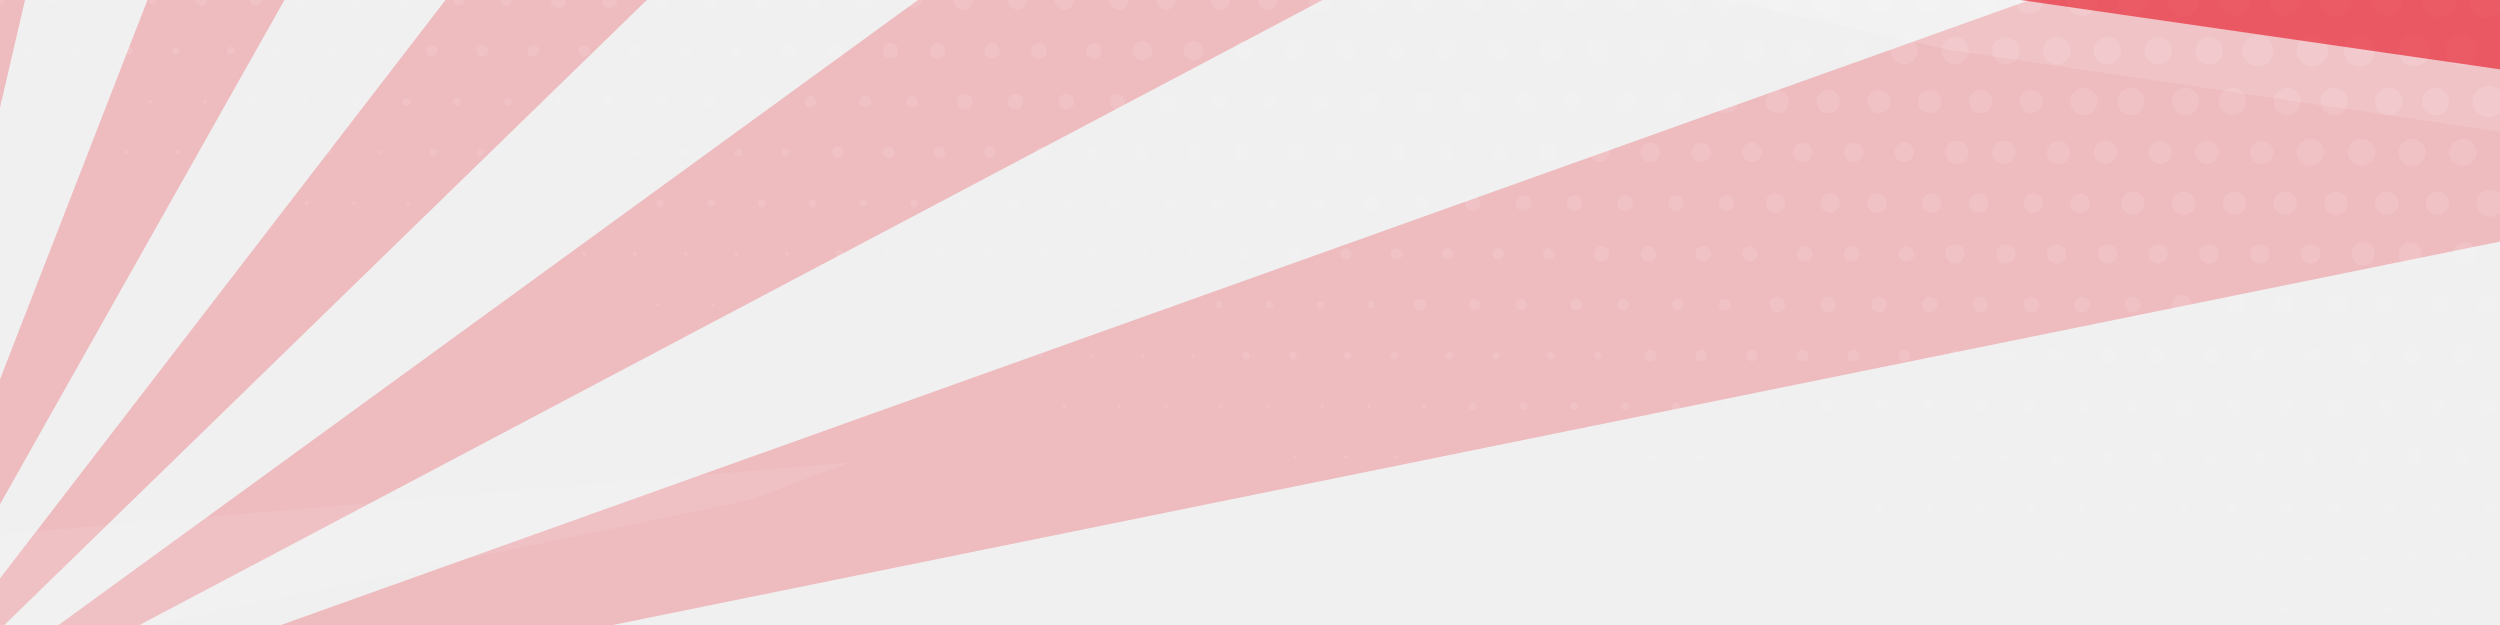
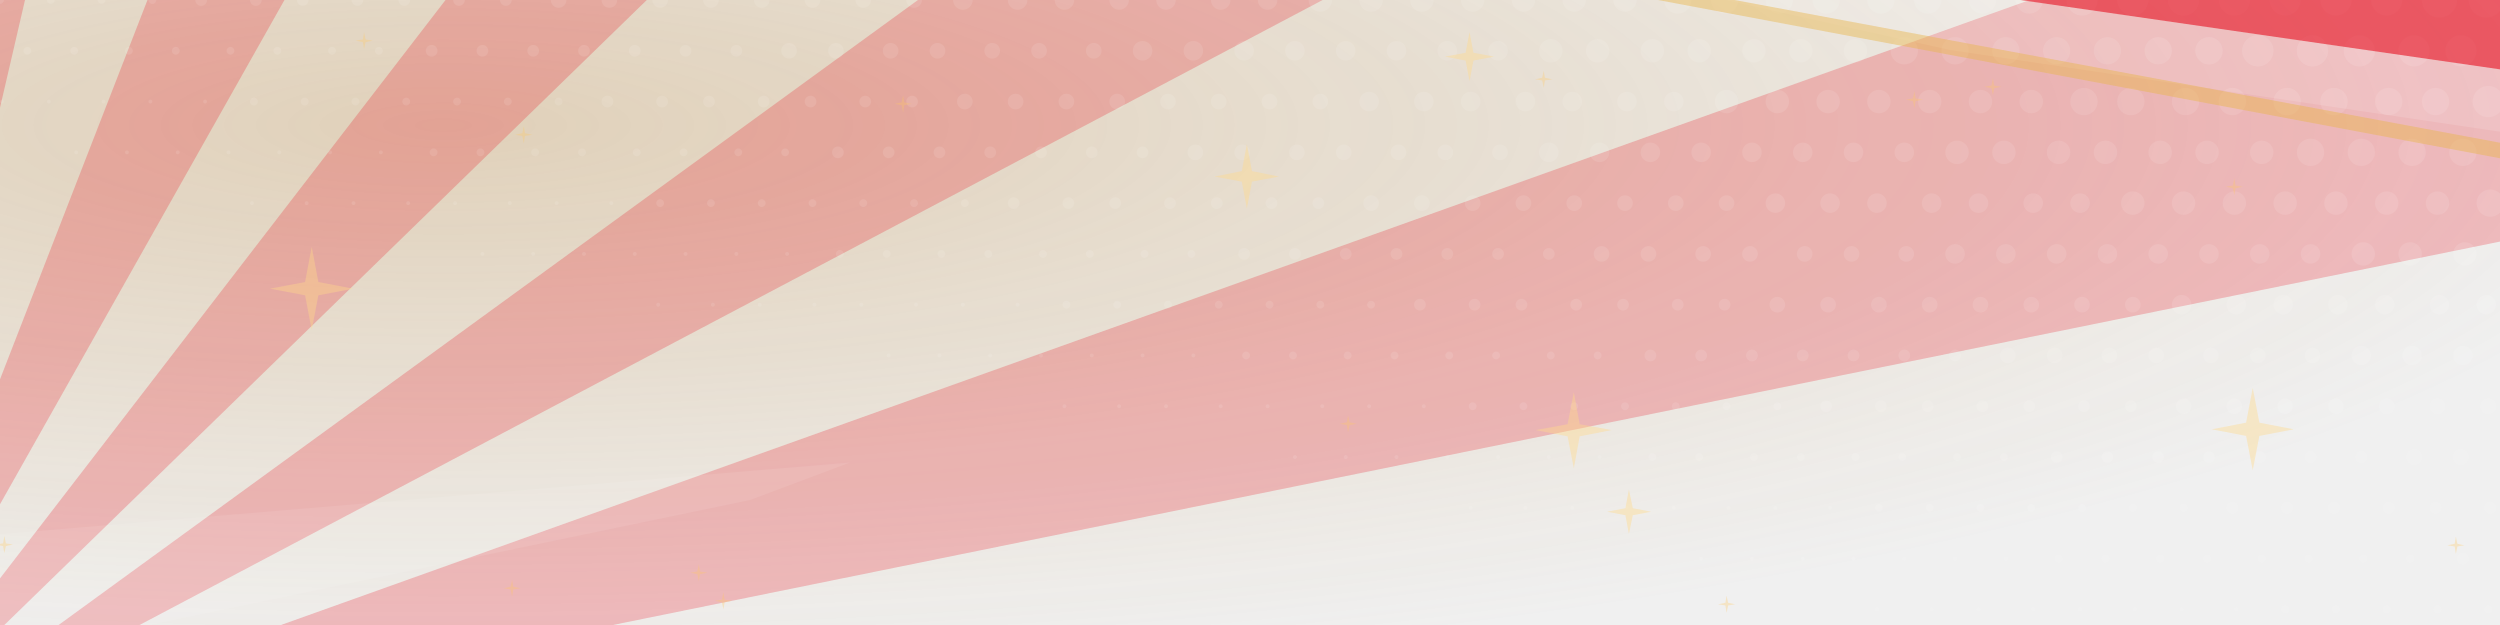
<svg xmlns="http://www.w3.org/2000/svg" viewBox="0 0 640 160" preserveAspectRatio="xMidYMid slice">
+   <defs>
+     <radialGradient id="bronze" cx="0.18" cy="0.2" r="0.9">
+       <stop offset="0" stop-color="#b8802e" stop-opacity="0.28" />
+       <stop offset="1" stop-color="#b8802e" stop-opacity="0" />
+     </radialGradient>
+   </defs>
+   <rect width="640" height="160" fill="url(#bronze)" />
  <path d="M-40 200 L286.1 -638.8 L402.2 -583.9ZM-40 200 L509.2 -513 L605.1 -427.6ZM-40 200 L687.9 -329.4 L755.8 -220.4ZM-40 200 L807.5 -102.9 L842 20.8ZM-40 200 L858.5 148.2 L856.7 276.6ZM-40 200 L836.7 403.4 L798.8 526.1ZM-40 200 L743.9 642.2 L673 749.2ZM-40 200 L587.6 845.1 L489.4 927.9ZM-40 200 L380.4 995.8 L262.9 1047.5ZM-40 200 L139.2 1082 L11.8 1098.5ZM-40 200 L-116.6 1096.7 L-243.4 1076.7ZM-40 200 L-366.1 1038.8 L-482.2 983.9ZM-40 200 L-589.2 913 L-685.1 827.6ZM-40 200 L-767.9 729.4 L-835.8 620.4ZM-40 200 L-887.5 502.9 L-922 379.2ZM-40 200 L-938.5 251.8 L-936.7 123.4ZM-40 200 L-916.7 -3.4 L-878.8 -126.1ZM-40 200 L-823.9 -242.2 L-753 -349.2ZM-40 200 L-667.6 -445.1 L-569.4 -527.9ZM-40 200 L-460.4 -595.8 L-342.9 -647.5ZM-40 200 L-219.2 -682 L-91.8 -698.5ZM-40 200 L36.6 -696.7 L163.4 -676.7Z" fill="#e60012" opacity="0.22" />
  <path d="M-1 0a1 1 0 1 0 2 0a1 1 0 1 0 -2 0M12 0a1 1 0 1 0 2 0a1 1 0 1 0 -2 0M25 0a1 1 0 1 0 2 0a1 1 0 1 0 -2 0M38 0a1 1 0 1 0 2 0a1 1 0 1 0 -2 0M50 0a1.5 1.5 0 1 0 3 0a1.5 1.5 0 1 0 -3 0M64 0a1.5 1.5 0 1 0 3 0a1.5 1.5 0 1 0 -3 0M76 0a1.5 1.5 0 1 0 3 0a1.5 1.5 0 1 0 -3 0M90 0a1.5 1.5 0 1 0 3 0a1.5 1.5 0 1 0 -3 0M102 0a1.5 1.5 0 1 0 3 0a1.5 1.5 0 1 0 -3 0M116 0a1.5 1.5 0 1 0 3 0a1.5 1.5 0 1 0 -3 0M128 0a1.5 1.5 0 1 0 3 0a1.5 1.5 0 1 0 -3 0M141 0a2 2 0 1 0 4 0a2 2 0 1 0 -4 0M154 0a2 2 0 1 0 4 0a2 2 0 1 0 -4 0M167 0a2 2 0 1 0 4 0a2 2 0 1 0 -4 0M180 0a2 2 0 1 0 4 0a2 2 0 1 0 -4 0M193 0a2 2 0 1 0 4 0a2 2 0 1 0 -4 0M206 0a2 2 0 1 0 4 0a2 2 0 1 0 -4 0M219 0a2 2 0 1 0 4 0a2 2 0 1 0 -4 0M232 0a2 2 0 1 0 4 0a2 2 0 1 0 -4 0M244 0a2.5 2.5 0 1 0 5 0a2.5 2.5 0 1 0 -5 0M258 0a2.5 2.5 0 1 0 5 0a2.5 2.5 0 1 0 -5 0M270 0a2.5 2.5 0 1 0 5 0a2.5 2.5 0 1 0 -5 0M284 0a2.5 2.5 0 1 0 5 0a2.5 2.5 0 1 0 -5 0M296 0a2.5 2.5 0 1 0 5 0a2.5 2.5 0 1 0 -5 0M310 0a2.5 2.5 0 1 0 5 0a2.5 2.5 0 1 0 -5 0M322 0a2.5 2.5 0 1 0 5 0a2.5 2.5 0 1 0 -5 0M335 0a3 3 0 1 0 6 0a3 3 0 1 0 -6 0M348 0a3 3 0 1 0 6 0a3 3 0 1 0 -6 0M361 0a3 3 0 1 0 6 0a3 3 0 1 0 -6 0M374 0a3 3 0 1 0 6 0a3 3 0 1 0 -6 0M387 0a3 3 0 1 0 6 0a3 3 0 1 0 -6 0M400 0a3 3 0 1 0 6 0a3 3 0 1 0 -6 0M413 0a3 3 0 1 0 6 0a3 3 0 1 0 -6 0M426 0a3.5 3.5 0 1 0 7 0a3.5 3.5 0 1 0 -7 0M438 0a3.5 3.5 0 1 0 7 0a3.5 3.5 0 1 0 -7 0M452 0a3.5 3.5 0 1 0 7 0a3.5 3.5 0 1 0 -7 0M464 0a3.5 3.5 0 1 0 7 0a3.5 3.5 0 1 0 -7 0M478 0a3.5 3.5 0 1 0 7 0a3.5 3.5 0 1 0 -7 0M490 0a3.5 3.5 0 1 0 7 0a3.5 3.5 0 1 0 -7 0M504 0a3.5 3.5 0 1 0 7 0a3.5 3.5 0 1 0 -7 0M516 0a3.5 3.5 0 1 0 7 0a3.5 3.5 0 1 0 -7 0M529 0a4 4 0 1 0 8 0a4 4 0 1 0 -8 0M542 0a4 4 0 1 0 8 0a4 4 0 1 0 -8 0M555 0a4 4 0 1 0 8 0a4 4 0 1 0 -8 0M568 0a4 4 0 1 0 8 0a4 4 0 1 0 -8 0M581 0a4 4 0 1 0 8 0a4 4 0 1 0 -8 0M594 0a4 4 0 1 0 8 0a4 4 0 1 0 -8 0M607 0a4 4 0 1 0 8 0a4 4 0 1 0 -8 0M620 0a4.5 4.5 0 1 0 9 0a4.5 4.5 0 1 0 -9 0M632 0a4.5 4.5 0 1 0 9 0a4.5 4.5 0 1 0 -9 0M646 0a4.5 4.5 0 1 0 9 0a4.5 4.5 0 1 0 -9 0M6 13a1 1 0 1 0 2 0a1 1 0 1 0 -2 0M18 13a1 1 0 1 0 2 0a1 1 0 1 0 -2 0M32 13a1 1 0 1 0 2 0a1 1 0 1 0 -2 0M44 13a1 1 0 1 0 2 0a1 1 0 1 0 -2 0M58 13a1 1 0 1 0 2 0a1 1 0 1 0 -2 0M70 13a1 1 0 1 0 2 0a1 1 0 1 0 -2 0M84 13a1 1 0 1 0 2 0a1 1 0 1 0 -2 0M96 13a1 1 0 1 0 2 0a1 1 0 1 0 -2 0M109 13a1.5 1.5 0 1 0 3 0a1.5 1.5 0 1 0 -3 0M122 13a1.5 1.5 0 1 0 3 0a1.5 1.5 0 1 0 -3 0M135 13a1.5 1.5 0 1 0 3 0a1.5 1.5 0 1 0 -3 0M148 13a1.5 1.5 0 1 0 3 0a1.5 1.5 0 1 0 -3 0M161 13a1.5 1.5 0 1 0 3 0a1.5 1.5 0 1 0 -3 0M174 13a1.5 1.5 0 1 0 3 0a1.5 1.5 0 1 0 -3 0M187 13a1.5 1.5 0 1 0 3 0a1.5 1.5 0 1 0 -3 0M200 13a2 2 0 1 0 4 0a2 2 0 1 0 -4 0M212 13a2 2 0 1 0 4 0a2 2 0 1 0 -4 0M226 13a2 2 0 1 0 4 0a2 2 0 1 0 -4 0M238 13a2 2 0 1 0 4 0a2 2 0 1 0 -4 0M252 13a2 2 0 1 0 4 0a2 2 0 1 0 -4 0M264 13a2 2 0 1 0 4 0a2 2 0 1 0 -4 0M278 13a2 2 0 1 0 4 0a2 2 0 1 0 -4 0M290 13a2.5 2.5 0 1 0 5 0a2.5 2.5 0 1 0 -5 0M303 13a2.5 2.5 0 1 0 5 0a2.5 2.5 0 1 0 -5 0M316 13a2.5 2.5 0 1 0 5 0a2.5 2.5 0 1 0 -5 0M329 13a2.5 2.5 0 1 0 5 0a2.5 2.5 0 1 0 -5 0M342 13a2.5 2.5 0 1 0 5 0a2.5 2.5 0 1 0 -5 0M355 13a2.5 2.5 0 1 0 5 0a2.5 2.5 0 1 0 -5 0M368 13a2.5 2.5 0 1 0 5 0a2.5 2.5 0 1 0 -5 0M381 13a2.5 2.5 0 1 0 5 0a2.5 2.5 0 1 0 -5 0M394 13a3 3 0 1 0 6 0a3 3 0 1 0 -6 0M406 13a3 3 0 1 0 6 0a3 3 0 1 0 -6 0M420 13a3 3 0 1 0 6 0a3 3 0 1 0 -6 0M432 13a3 3 0 1 0 6 0a3 3 0 1 0 -6 0M446 13a3 3 0 1 0 6 0a3 3 0 1 0 -6 0M458 13a3 3 0 1 0 6 0a3 3 0 1 0 -6 0M472 13a3 3 0 1 0 6 0a3 3 0 1 0 -6 0M484 13a3.5 3.5 0 1 0 7 0a3.5 3.5 0 1 0 -7 0M497 13a3.5 3.5 0 1 0 7 0a3.5 3.5 0 1 0 -7 0M510 13a3.5 3.5 0 1 0 7 0a3.5 3.5 0 1 0 -7 0M523 13a3.5 3.5 0 1 0 7 0a3.5 3.5 0 1 0 -7 0M536 13a3.5 3.5 0 1 0 7 0a3.5 3.5 0 1 0 -7 0M549 13a3.5 3.5 0 1 0 7 0a3.5 3.5 0 1 0 -7 0M562 13a3.5 3.5 0 1 0 7 0a3.5 3.5 0 1 0 -7 0M574 13a4 4 0 1 0 8 0a4 4 0 1 0 -8 0M588 13a4 4 0 1 0 8 0a4 4 0 1 0 -8 0M600 13a4 4 0 1 0 8 0a4 4 0 1 0 -8 0M614 13a4 4 0 1 0 8 0a4 4 0 1 0 -8 0M626 13a4 4 0 1 0 8 0a4 4 0 1 0 -8 0M640 13a4 4 0 1 0 8 0a4 4 0 1 0 -8 0M652 13a4 4 0 1 0 8 0a4 4 0 1 0 -8 0M0 26a0.5 0.5 0 1 0 1 0a0.5 0.5 0 1 0 -1 0M12 26a0.5 0.5 0 1 0 1 0a0.5 0.5 0 1 0 -1 0M26 26a0.5 0.5 0 1 0 1 0a0.5 0.5 0 1 0 -1 0M38 26a0.5 0.5 0 1 0 1 0a0.5 0.5 0 1 0 -1 0M52 26a0.5 0.5 0 1 0 1 0a0.5 0.5 0 1 0 -1 0M64 26a1 1 0 1 0 2 0a1 1 0 1 0 -2 0M77 26a1 1 0 1 0 2 0a1 1 0 1 0 -2 0M90 26a1 1 0 1 0 2 0a1 1 0 1 0 -2 0M103 26a1 1 0 1 0 2 0a1 1 0 1 0 -2 0M116 26a1 1 0 1 0 2 0a1 1 0 1 0 -2 0M129 26a1 1 0 1 0 2 0a1 1 0 1 0 -2 0M142 26a1 1 0 1 0 2 0a1 1 0 1 0 -2 0M154 26a1.5 1.5 0 1 0 3 0a1.5 1.5 0 1 0 -3 0M168 26a1.5 1.5 0 1 0 3 0a1.5 1.5 0 1 0 -3 0M180 26a1.5 1.5 0 1 0 3 0a1.5 1.5 0 1 0 -3 0M194 26a1.5 1.5 0 1 0 3 0a1.5 1.5 0 1 0 -3 0M206 26a1.5 1.5 0 1 0 3 0a1.5 1.5 0 1 0 -3 0M220 26a1.5 1.5 0 1 0 3 0a1.5 1.5 0 1 0 -3 0M232 26a1.5 1.5 0 1 0 3 0a1.5 1.5 0 1 0 -3 0M245 26a2 2 0 1 0 4 0a2 2 0 1 0 -4 0M258 26a2 2 0 1 0 4 0a2 2 0 1 0 -4 0M271 26a2 2 0 1 0 4 0a2 2 0 1 0 -4 0M284 26a2 2 0 1 0 4 0a2 2 0 1 0 -4 0M297 26a2 2 0 1 0 4 0a2 2 0 1 0 -4 0M310 26a2 2 0 1 0 4 0a2 2 0 1 0 -4 0M323 26a2 2 0 1 0 4 0a2 2 0 1 0 -4 0M336 26a2 2 0 1 0 4 0a2 2 0 1 0 -4 0M348 26a2.5 2.5 0 1 0 5 0a2.5 2.5 0 1 0 -5 0M362 26a2.5 2.5 0 1 0 5 0a2.5 2.5 0 1 0 -5 0M374 26a2.5 2.5 0 1 0 5 0a2.5 2.5 0 1 0 -5 0M388 26a2.5 2.5 0 1 0 5 0a2.5 2.5 0 1 0 -5 0M400 26a2.5 2.5 0 1 0 5 0a2.5 2.5 0 1 0 -5 0M414 26a2.5 2.5 0 1 0 5 0a2.5 2.5 0 1 0 -5 0M426 26a2.5 2.5 0 1 0 5 0a2.5 2.5 0 1 0 -5 0M439 26a3 3 0 1 0 6 0a3 3 0 1 0 -6 0M452 26a3 3 0 1 0 6 0a3 3 0 1 0 -6 0M465 26a3 3 0 1 0 6 0a3 3 0 1 0 -6 0M478 26a3 3 0 1 0 6 0a3 3 0 1 0 -6 0M491 26a3 3 0 1 0 6 0a3 3 0 1 0 -6 0M504 26a3 3 0 1 0 6 0a3 3 0 1 0 -6 0M517 26a3 3 0 1 0 6 0a3 3 0 1 0 -6 0M530 26a3.5 3.5 0 1 0 7 0a3.5 3.5 0 1 0 -7 0M542 26a3.5 3.5 0 1 0 7 0a3.5 3.5 0 1 0 -7 0M556 26a3.5 3.5 0 1 0 7 0a3.5 3.5 0 1 0 -7 0M568 26a3.5 3.5 0 1 0 7 0a3.5 3.5 0 1 0 -7 0M582 26a3.5 3.5 0 1 0 7 0a3.5 3.5 0 1 0 -7 0M594 26a3.5 3.5 0 1 0 7 0a3.5 3.5 0 1 0 -7 0M608 26a3.5 3.5 0 1 0 7 0a3.5 3.5 0 1 0 -7 0M620 26a3.5 3.5 0 1 0 7 0a3.5 3.5 0 1 0 -7 0M633 26a4 4 0 1 0 8 0a4 4 0 1 0 -8 0M646 26a4 4 0 1 0 8 0a4 4 0 1 0 -8 0M19 39a0.5 0.5 0 1 0 1 0a0.5 0.5 0 1 0 -1 0M32 39a0.5 0.5 0 1 0 1 0a0.5 0.5 0 1 0 -1 0M45 39a0.5 0.5 0 1 0 1 0a0.5 0.5 0 1 0 -1 0M58 39a0.5 0.5 0 1 0 1 0a0.5 0.5 0 1 0 -1 0M71 39a0.5 0.5 0 1 0 1 0a0.5 0.5 0 1 0 -1 0M84 39a0.5 0.5 0 1 0 1 0a0.5 0.5 0 1 0 -1 0M97 39a0.5 0.5 0 1 0 1 0a0.5 0.5 0 1 0 -1 0M110 39a1 1 0 1 0 2 0a1 1 0 1 0 -2 0M122 39a1 1 0 1 0 2 0a1 1 0 1 0 -2 0M136 39a1 1 0 1 0 2 0a1 1 0 1 0 -2 0M148 39a1 1 0 1 0 2 0a1 1 0 1 0 -2 0M162 39a1 1 0 1 0 2 0a1 1 0 1 0 -2 0M174 39a1 1 0 1 0 2 0a1 1 0 1 0 -2 0M188 39a1 1 0 1 0 2 0a1 1 0 1 0 -2 0M200 39a1 1 0 1 0 2 0a1 1 0 1 0 -2 0M213 39a1.5 1.5 0 1 0 3 0a1.5 1.5 0 1 0 -3 0M226 39a1.5 1.5 0 1 0 3 0a1.5 1.5 0 1 0 -3 0M239 39a1.5 1.5 0 1 0 3 0a1.5 1.5 0 1 0 -3 0M252 39a1.5 1.5 0 1 0 3 0a1.5 1.5 0 1 0 -3 0M265 39a1.5 1.5 0 1 0 3 0a1.5 1.5 0 1 0 -3 0M278 39a1.5 1.5 0 1 0 3 0a1.5 1.5 0 1 0 -3 0M291 39a1.5 1.5 0 1 0 3 0a1.5 1.5 0 1 0 -3 0M304 39a2 2 0 1 0 4 0a2 2 0 1 0 -4 0M316 39a2 2 0 1 0 4 0a2 2 0 1 0 -4 0M330 39a2 2 0 1 0 4 0a2 2 0 1 0 -4 0M342 39a2 2 0 1 0 4 0a2 2 0 1 0 -4 0M356 39a2 2 0 1 0 4 0a2 2 0 1 0 -4 0M368 39a2 2 0 1 0 4 0a2 2 0 1 0 -4 0M382 39a2 2 0 1 0 4 0a2 2 0 1 0 -4 0M394 39a2.5 2.5 0 1 0 5 0a2.5 2.5 0 1 0 -5 0M407 39a2.5 2.5 0 1 0 5 0a2.5 2.5 0 1 0 -5 0M420 39a2.5 2.5 0 1 0 5 0a2.5 2.5 0 1 0 -5 0M433 39a2.5 2.5 0 1 0 5 0a2.5 2.5 0 1 0 -5 0M446 39a2.5 2.5 0 1 0 5 0a2.5 2.5 0 1 0 -5 0M459 39a2.5 2.5 0 1 0 5 0a2.5 2.5 0 1 0 -5 0M472 39a2.5 2.5 0 1 0 5 0a2.5 2.5 0 1 0 -5 0M485 39a2.5 2.5 0 1 0 5 0a2.5 2.5 0 1 0 -5 0M498 39a3 3 0 1 0 6 0a3 3 0 1 0 -6 0M510 39a3 3 0 1 0 6 0a3 3 0 1 0 -6 0M524 39a3 3 0 1 0 6 0a3 3 0 1 0 -6 0M536 39a3 3 0 1 0 6 0a3 3 0 1 0 -6 0M550 39a3 3 0 1 0 6 0a3 3 0 1 0 -6 0M562 39a3 3 0 1 0 6 0a3 3 0 1 0 -6 0M576 39a3 3 0 1 0 6 0a3 3 0 1 0 -6 0M588 39a3.5 3.5 0 1 0 7 0a3.5 3.5 0 1 0 -7 0M601 39a3.5 3.5 0 1 0 7 0a3.5 3.5 0 1 0 -7 0M614 39a3.5 3.5 0 1 0 7 0a3.5 3.5 0 1 0 -7 0M627 39a3.5 3.5 0 1 0 7 0a3.5 3.5 0 1 0 -7 0M640 39a3.5 3.5 0 1 0 7 0a3.5 3.5 0 1 0 -7 0M653 39a3.5 3.5 0 1 0 7 0a3.5 3.5 0 1 0 -7 0M64 52a0.5 0.5 0 1 0 1 0a0.5 0.5 0 1 0 -1 0M78 52a0.5 0.5 0 1 0 1 0a0.5 0.5 0 1 0 -1 0M90 52a0.5 0.5 0 1 0 1 0a0.5 0.5 0 1 0 -1 0M104 52a0.5 0.5 0 1 0 1 0a0.5 0.5 0 1 0 -1 0M116 52a0.5 0.5 0 1 0 1 0a0.5 0.5 0 1 0 -1 0M130 52a0.5 0.5 0 1 0 1 0a0.5 0.5 0 1 0 -1 0M142 52a0.5 0.5 0 1 0 1 0a0.5 0.5 0 1 0 -1 0M156 52a0.5 0.5 0 1 0 1 0a0.5 0.5 0 1 0 -1 0M168 52a1 1 0 1 0 2 0a1 1 0 1 0 -2 0M181 52a1 1 0 1 0 2 0a1 1 0 1 0 -2 0M194 52a1 1 0 1 0 2 0a1 1 0 1 0 -2 0M207 52a1 1 0 1 0 2 0a1 1 0 1 0 -2 0M220 52a1 1 0 1 0 2 0a1 1 0 1 0 -2 0M233 52a1 1 0 1 0 2 0a1 1 0 1 0 -2 0M246 52a1 1 0 1 0 2 0a1 1 0 1 0 -2 0M258 52a1.5 1.5 0 1 0 3 0a1.5 1.5 0 1 0 -3 0M272 52a1.5 1.5 0 1 0 3 0a1.5 1.5 0 1 0 -3 0M284 52a1.5 1.5 0 1 0 3 0a1.5 1.5 0 1 0 -3 0M298 52a1.5 1.5 0 1 0 3 0a1.5 1.5 0 1 0 -3 0M310 52a1.5 1.5 0 1 0 3 0a1.5 1.5 0 1 0 -3 0M324 52a1.5 1.5 0 1 0 3 0a1.5 1.5 0 1 0 -3 0M336 52a1.5 1.5 0 1 0 3 0a1.5 1.5 0 1 0 -3 0M349 52a2 2 0 1 0 4 0a2 2 0 1 0 -4 0M362 52a2 2 0 1 0 4 0a2 2 0 1 0 -4 0M375 52a2 2 0 1 0 4 0a2 2 0 1 0 -4 0M388 52a2 2 0 1 0 4 0a2 2 0 1 0 -4 0M401 52a2 2 0 1 0 4 0a2 2 0 1 0 -4 0M414 52a2 2 0 1 0 4 0a2 2 0 1 0 -4 0M427 52a2 2 0 1 0 4 0a2 2 0 1 0 -4 0M440 52a2 2 0 1 0 4 0a2 2 0 1 0 -4 0M452 52a2.5 2.5 0 1 0 5 0a2.5 2.5 0 1 0 -5 0M466 52a2.5 2.5 0 1 0 5 0a2.5 2.5 0 1 0 -5 0M478 52a2.5 2.5 0 1 0 5 0a2.5 2.5 0 1 0 -5 0M492 52a2.5 2.5 0 1 0 5 0a2.5 2.5 0 1 0 -5 0M504 52a2.5 2.5 0 1 0 5 0a2.5 2.5 0 1 0 -5 0M518 52a2.5 2.5 0 1 0 5 0a2.5 2.5 0 1 0 -5 0M530 52a2.5 2.5 0 1 0 5 0a2.5 2.5 0 1 0 -5 0M543 52a3 3 0 1 0 6 0a3 3 0 1 0 -6 0M556 52a3 3 0 1 0 6 0a3 3 0 1 0 -6 0M569 52a3 3 0 1 0 6 0a3 3 0 1 0 -6 0M582 52a3 3 0 1 0 6 0a3 3 0 1 0 -6 0M595 52a3 3 0 1 0 6 0a3 3 0 1 0 -6 0M608 52a3 3 0 1 0 6 0a3 3 0 1 0 -6 0M621 52a3 3 0 1 0 6 0a3 3 0 1 0 -6 0M634 52a3.5 3.5 0 1 0 7 0a3.5 3.5 0 1 0 -7 0M646 52a3.5 3.5 0 1 0 7 0a3.5 3.5 0 1 0 -7 0M123 65a0.5 0.5 0 1 0 1 0a0.5 0.5 0 1 0 -1 0M136 65a0.5 0.5 0 1 0 1 0a0.5 0.5 0 1 0 -1 0M149 65a0.5 0.5 0 1 0 1 0a0.5 0.5 0 1 0 -1 0M162 65a0.5 0.5 0 1 0 1 0a0.5 0.5 0 1 0 -1 0M175 65a0.5 0.5 0 1 0 1 0a0.5 0.5 0 1 0 -1 0M188 65a0.5 0.5 0 1 0 1 0a0.5 0.5 0 1 0 -1 0M201 65a0.5 0.5 0 1 0 1 0a0.5 0.5 0 1 0 -1 0M214 65a1 1 0 1 0 2 0a1 1 0 1 0 -2 0M226 65a1 1 0 1 0 2 0a1 1 0 1 0 -2 0M240 65a1 1 0 1 0 2 0a1 1 0 1 0 -2 0M252 65a1 1 0 1 0 2 0a1 1 0 1 0 -2 0M266 65a1 1 0 1 0 2 0a1 1 0 1 0 -2 0M278 65a1 1 0 1 0 2 0a1 1 0 1 0 -2 0M292 65a1 1 0 1 0 2 0a1 1 0 1 0 -2 0M304 65a1 1 0 1 0 2 0a1 1 0 1 0 -2 0M317 65a1.5 1.5 0 1 0 3 0a1.5 1.5 0 1 0 -3 0M330 65a1.5 1.5 0 1 0 3 0a1.5 1.5 0 1 0 -3 0M343 65a1.5 1.5 0 1 0 3 0a1.5 1.5 0 1 0 -3 0M356 65a1.5 1.5 0 1 0 3 0a1.5 1.5 0 1 0 -3 0M369 65a1.5 1.5 0 1 0 3 0a1.5 1.5 0 1 0 -3 0M382 65a1.5 1.5 0 1 0 3 0a1.5 1.5 0 1 0 -3 0M395 65a1.5 1.5 0 1 0 3 0a1.5 1.5 0 1 0 -3 0M408 65a2 2 0 1 0 4 0a2 2 0 1 0 -4 0M420 65a2 2 0 1 0 4 0a2 2 0 1 0 -4 0M434 65a2 2 0 1 0 4 0a2 2 0 1 0 -4 0M446 65a2 2 0 1 0 4 0a2 2 0 1 0 -4 0M460 65a2 2 0 1 0 4 0a2 2 0 1 0 -4 0M472 65a2 2 0 1 0 4 0a2 2 0 1 0 -4 0M486 65a2 2 0 1 0 4 0a2 2 0 1 0 -4 0M498 65a2.5 2.5 0 1 0 5 0a2.5 2.5 0 1 0 -5 0M511 65a2.5 2.5 0 1 0 5 0a2.5 2.5 0 1 0 -5 0M524 65a2.5 2.5 0 1 0 5 0a2.5 2.5 0 1 0 -5 0M537 65a2.5 2.5 0 1 0 5 0a2.5 2.5 0 1 0 -5 0M550 65a2.5 2.5 0 1 0 5 0a2.5 2.5 0 1 0 -5 0M563 65a2.5 2.5 0 1 0 5 0a2.5 2.5 0 1 0 -5 0M576 65a2.5 2.5 0 1 0 5 0a2.5 2.5 0 1 0 -5 0M589 65a2.5 2.5 0 1 0 5 0a2.5 2.5 0 1 0 -5 0M602 65a3 3 0 1 0 6 0a3 3 0 1 0 -6 0M614 65a3 3 0 1 0 6 0a3 3 0 1 0 -6 0M628 65a3 3 0 1 0 6 0a3 3 0 1 0 -6 0M640 65a3 3 0 1 0 6 0a3 3 0 1 0 -6 0M654 65a3 3 0 1 0 6 0a3 3 0 1 0 -6 0M168 78a0.5 0.5 0 1 0 1 0a0.5 0.5 0 1 0 -1 0M182 78a0.5 0.5 0 1 0 1 0a0.5 0.5 0 1 0 -1 0M194 78a0.5 0.5 0 1 0 1 0a0.5 0.5 0 1 0 -1 0M208 78a0.5 0.5 0 1 0 1 0a0.5 0.5 0 1 0 -1 0M220 78a0.5 0.5 0 1 0 1 0a0.5 0.5 0 1 0 -1 0M234 78a0.5 0.5 0 1 0 1 0a0.5 0.5 0 1 0 -1 0M246 78a0.5 0.5 0 1 0 1 0a0.5 0.5 0 1 0 -1 0M260 78a0.5 0.5 0 1 0 1 0a0.5 0.5 0 1 0 -1 0M272 78a1 1 0 1 0 2 0a1 1 0 1 0 -2 0M285 78a1 1 0 1 0 2 0a1 1 0 1 0 -2 0M298 78a1 1 0 1 0 2 0a1 1 0 1 0 -2 0M311 78a1 1 0 1 0 2 0a1 1 0 1 0 -2 0M324 78a1 1 0 1 0 2 0a1 1 0 1 0 -2 0M337 78a1 1 0 1 0 2 0a1 1 0 1 0 -2 0M350 78a1 1 0 1 0 2 0a1 1 0 1 0 -2 0M362 78a1.5 1.5 0 1 0 3 0a1.5 1.5 0 1 0 -3 0M376 78a1.5 1.5 0 1 0 3 0a1.5 1.5 0 1 0 -3 0M388 78a1.5 1.5 0 1 0 3 0a1.5 1.5 0 1 0 -3 0M402 78a1.5 1.5 0 1 0 3 0a1.5 1.5 0 1 0 -3 0M414 78a1.5 1.5 0 1 0 3 0a1.5 1.5 0 1 0 -3 0M428 78a1.5 1.5 0 1 0 3 0a1.5 1.5 0 1 0 -3 0M440 78a1.5 1.5 0 1 0 3 0a1.5 1.5 0 1 0 -3 0M453 78a2 2 0 1 0 4 0a2 2 0 1 0 -4 0M466 78a2 2 0 1 0 4 0a2 2 0 1 0 -4 0M479 78a2 2 0 1 0 4 0a2 2 0 1 0 -4 0M492 78a2 2 0 1 0 4 0a2 2 0 1 0 -4 0M505 78a2 2 0 1 0 4 0a2 2 0 1 0 -4 0M518 78a2 2 0 1 0 4 0a2 2 0 1 0 -4 0M531 78a2 2 0 1 0 4 0a2 2 0 1 0 -4 0M544 78a2 2 0 1 0 4 0a2 2 0 1 0 -4 0M556 78a2.5 2.5 0 1 0 5 0a2.5 2.5 0 1 0 -5 0M570 78a2.5 2.5 0 1 0 5 0a2.5 2.5 0 1 0 -5 0M582 78a2.5 2.5 0 1 0 5 0a2.5 2.5 0 1 0 -5 0M596 78a2.5 2.5 0 1 0 5 0a2.5 2.5 0 1 0 -5 0M608 78a2.5 2.5 0 1 0 5 0a2.5 2.5 0 1 0 -5 0M622 78a2.5 2.5 0 1 0 5 0a2.5 2.5 0 1 0 -5 0M634 78a2.5 2.5 0 1 0 5 0a2.5 2.5 0 1 0 -5 0M647 78a3 3 0 1 0 6 0a3 3 0 1 0 -6 0M227 91a0.5 0.5 0 1 0 1 0a0.5 0.5 0 1 0 -1 0M240 91a0.5 0.5 0 1 0 1 0a0.5 0.5 0 1 0 -1 0M253 91a0.5 0.5 0 1 0 1 0a0.5 0.5 0 1 0 -1 0M266 91a0.5 0.5 0 1 0 1 0a0.5 0.5 0 1 0 -1 0M279 91a0.5 0.5 0 1 0 1 0a0.5 0.5 0 1 0 -1 0M292 91a0.5 0.5 0 1 0 1 0a0.5 0.5 0 1 0 -1 0M305 91a0.5 0.5 0 1 0 1 0a0.5 0.5 0 1 0 -1 0M318 91a1 1 0 1 0 2 0a1 1 0 1 0 -2 0M330 91a1 1 0 1 0 2 0a1 1 0 1 0 -2 0M344 91a1 1 0 1 0 2 0a1 1 0 1 0 -2 0M356 91a1 1 0 1 0 2 0a1 1 0 1 0 -2 0M370 91a1 1 0 1 0 2 0a1 1 0 1 0 -2 0M382 91a1 1 0 1 0 2 0a1 1 0 1 0 -2 0M396 91a1 1 0 1 0 2 0a1 1 0 1 0 -2 0M408 91a1 1 0 1 0 2 0a1 1 0 1 0 -2 0M421 91a1.5 1.5 0 1 0 3 0a1.5 1.5 0 1 0 -3 0M434 91a1.5 1.5 0 1 0 3 0a1.5 1.5 0 1 0 -3 0M447 91a1.5 1.5 0 1 0 3 0a1.5 1.5 0 1 0 -3 0M460 91a1.5 1.5 0 1 0 3 0a1.5 1.5 0 1 0 -3 0M473 91a1.5 1.5 0 1 0 3 0a1.5 1.5 0 1 0 -3 0M486 91a1.5 1.5 0 1 0 3 0a1.5 1.5 0 1 0 -3 0M499 91a1.5 1.5 0 1 0 3 0a1.5 1.5 0 1 0 -3 0M512 91a2 2 0 1 0 4 0a2 2 0 1 0 -4 0M524 91a2 2 0 1 0 4 0a2 2 0 1 0 -4 0M538 91a2 2 0 1 0 4 0a2 2 0 1 0 -4 0M550 91a2 2 0 1 0 4 0a2 2 0 1 0 -4 0M564 91a2 2 0 1 0 4 0a2 2 0 1 0 -4 0M576 91a2 2 0 1 0 4 0a2 2 0 1 0 -4 0M590 91a2 2 0 1 0 4 0a2 2 0 1 0 -4 0M602 91a2.5 2.5 0 1 0 5 0a2.5 2.5 0 1 0 -5 0M615 91a2.5 2.5 0 1 0 5 0a2.5 2.5 0 1 0 -5 0M628 91a2.5 2.5 0 1 0 5 0a2.5 2.5 0 1 0 -5 0M641 91a2.5 2.5 0 1 0 5 0a2.5 2.5 0 1 0 -5 0M654 91a2.5 2.5 0 1 0 5 0a2.5 2.5 0 1 0 -5 0M272 104a0.5 0.5 0 1 0 1 0a0.5 0.5 0 1 0 -1 0M286 104a0.5 0.5 0 1 0 1 0a0.5 0.5 0 1 0 -1 0M298 104a0.5 0.5 0 1 0 1 0a0.5 0.5 0 1 0 -1 0M312 104a0.5 0.5 0 1 0 1 0a0.5 0.5 0 1 0 -1 0M324 104a0.5 0.5 0 1 0 1 0a0.5 0.5 0 1 0 -1 0M338 104a0.5 0.5 0 1 0 1 0a0.5 0.5 0 1 0 -1 0M350 104a0.5 0.5 0 1 0 1 0a0.5 0.5 0 1 0 -1 0M364 104a0.5 0.5 0 1 0 1 0a0.5 0.5 0 1 0 -1 0M376 104a1 1 0 1 0 2 0a1 1 0 1 0 -2 0M389 104a1 1 0 1 0 2 0a1 1 0 1 0 -2 0M402 104a1 1 0 1 0 2 0a1 1 0 1 0 -2 0M415 104a1 1 0 1 0 2 0a1 1 0 1 0 -2 0M428 104a1 1 0 1 0 2 0a1 1 0 1 0 -2 0M441 104a1 1 0 1 0 2 0a1 1 0 1 0 -2 0M454 104a1 1 0 1 0 2 0a1 1 0 1 0 -2 0M466 104a1.5 1.5 0 1 0 3 0a1.5 1.5 0 1 0 -3 0M480 104a1.5 1.5 0 1 0 3 0a1.5 1.5 0 1 0 -3 0M492 104a1.5 1.5 0 1 0 3 0a1.5 1.5 0 1 0 -3 0M506 104a1.5 1.5 0 1 0 3 0a1.5 1.5 0 1 0 -3 0M518 104a1.5 1.5 0 1 0 3 0a1.5 1.5 0 1 0 -3 0M532 104a1.5 1.5 0 1 0 3 0a1.5 1.5 0 1 0 -3 0M544 104a1.5 1.5 0 1 0 3 0a1.5 1.5 0 1 0 -3 0M557 104a2 2 0 1 0 4 0a2 2 0 1 0 -4 0M570 104a2 2 0 1 0 4 0a2 2 0 1 0 -4 0M583 104a2 2 0 1 0 4 0a2 2 0 1 0 -4 0M596 104a2 2 0 1 0 4 0a2 2 0 1 0 -4 0M609 104a2 2 0 1 0 4 0a2 2 0 1 0 -4 0M622 104a2 2 0 1 0 4 0a2 2 0 1 0 -4 0M635 104a2 2 0 1 0 4 0a2 2 0 1 0 -4 0M648 104a2 2 0 1 0 4 0a2 2 0 1 0 -4 0M331 117a0.5 0.5 0 1 0 1 0a0.5 0.5 0 1 0 -1 0M344 117a0.5 0.5 0 1 0 1 0a0.5 0.5 0 1 0 -1 0M357 117a0.5 0.5 0 1 0 1 0a0.5 0.5 0 1 0 -1 0M370 117a0.5 0.5 0 1 0 1 0a0.5 0.5 0 1 0 -1 0M383 117a0.5 0.5 0 1 0 1 0a0.5 0.5 0 1 0 -1 0M396 117a0.5 0.5 0 1 0 1 0a0.5 0.5 0 1 0 -1 0M409 117a0.5 0.5 0 1 0 1 0a0.5 0.5 0 1 0 -1 0M422 117a1 1 0 1 0 2 0a1 1 0 1 0 -2 0M434 117a1 1 0 1 0 2 0a1 1 0 1 0 -2 0M448 117a1 1 0 1 0 2 0a1 1 0 1 0 -2 0M460 117a1 1 0 1 0 2 0a1 1 0 1 0 -2 0M474 117a1 1 0 1 0 2 0a1 1 0 1 0 -2 0M486 117a1 1 0 1 0 2 0a1 1 0 1 0 -2 0M500 117a1 1 0 1 0 2 0a1 1 0 1 0 -2 0M512 117a1 1 0 1 0 2 0a1 1 0 1 0 -2 0M525 117a1.5 1.5 0 1 0 3 0a1.5 1.5 0 1 0 -3 0M538 117a1.5 1.5 0 1 0 3 0a1.5 1.5 0 1 0 -3 0M551 117a1.5 1.5 0 1 0 3 0a1.5 1.5 0 1 0 -3 0M564 117a1.5 1.5 0 1 0 3 0a1.5 1.5 0 1 0 -3 0M577 117a1.5 1.5 0 1 0 3 0a1.5 1.5 0 1 0 -3 0M590 117a1.5 1.5 0 1 0 3 0a1.5 1.5 0 1 0 -3 0M603 117a1.5 1.5 0 1 0 3 0a1.5 1.5 0 1 0 -3 0M616 117a2 2 0 1 0 4 0a2 2 0 1 0 -4 0M628 117a2 2 0 1 0 4 0a2 2 0 1 0 -4 0M642 117a2 2 0 1 0 4 0a2 2 0 1 0 -4 0M654 117a2 2 0 1 0 4 0a2 2 0 1 0 -4 0M376 130a0.5 0.5 0 1 0 1 0a0.5 0.5 0 1 0 -1 0M390 130a0.5 0.5 0 1 0 1 0a0.5 0.5 0 1 0 -1 0M402 130a0.5 0.5 0 1 0 1 0a0.5 0.5 0 1 0 -1 0M416 130a0.5 0.5 0 1 0 1 0a0.5 0.5 0 1 0 -1 0M428 130a0.5 0.5 0 1 0 1 0a0.5 0.5 0 1 0 -1 0M442 130a0.5 0.5 0 1 0 1 0a0.5 0.5 0 1 0 -1 0M454 130a0.5 0.5 0 1 0 1 0a0.5 0.5 0 1 0 -1 0M468 130a0.5 0.5 0 1 0 1 0a0.5 0.5 0 1 0 -1 0M480 130a1 1 0 1 0 2 0a1 1 0 1 0 -2 0M493 130a1 1 0 1 0 2 0a1 1 0 1 0 -2 0M506 130a1 1 0 1 0 2 0a1 1 0 1 0 -2 0M519 130a1 1 0 1 0 2 0a1 1 0 1 0 -2 0M532 130a1 1 0 1 0 2 0a1 1 0 1 0 -2 0M545 130a1 1 0 1 0 2 0a1 1 0 1 0 -2 0M558 130a1 1 0 1 0 2 0a1 1 0 1 0 -2 0M570 130a1.5 1.5 0 1 0 3 0a1.5 1.5 0 1 0 -3 0M584 130a1.5 1.5 0 1 0 3 0a1.5 1.5 0 1 0 -3 0M596 130a1.5 1.5 0 1 0 3 0a1.5 1.5 0 1 0 -3 0M610 130a1.5 1.5 0 1 0 3 0a1.5 1.5 0 1 0 -3 0M622 130a1.5 1.5 0 1 0 3 0a1.5 1.5 0 1 0 -3 0M636 130a1.5 1.5 0 1 0 3 0a1.5 1.5 0 1 0 -3 0M648 130a1.5 1.5 0 1 0 3 0a1.5 1.5 0 1 0 -3 0M435 143a0.5 0.5 0 1 0 1 0a0.5 0.5 0 1 0 -1 0M448 143a0.5 0.5 0 1 0 1 0a0.5 0.5 0 1 0 -1 0M461 143a0.5 0.5 0 1 0 1 0a0.5 0.5 0 1 0 -1 0M474 143a0.5 0.5 0 1 0 1 0a0.5 0.5 0 1 0 -1 0M487 143a0.5 0.5 0 1 0 1 0a0.5 0.5 0 1 0 -1 0M500 143a0.5 0.5 0 1 0 1 0a0.5 0.5 0 1 0 -1 0M513 143a0.5 0.5 0 1 0 1 0a0.5 0.5 0 1 0 -1 0M526 143a1 1 0 1 0 2 0a1 1 0 1 0 -2 0M538 143a1 1 0 1 0 2 0a1 1 0 1 0 -2 0M552 143a1 1 0 1 0 2 0a1 1 0 1 0 -2 0M564 143a1 1 0 1 0 2 0a1 1 0 1 0 -2 0M578 143a1 1 0 1 0 2 0a1 1 0 1 0 -2 0M590 143a1 1 0 1 0 2 0a1 1 0 1 0 -2 0M604 143a1 1 0 1 0 2 0a1 1 0 1 0 -2 0M616 143a1 1 0 1 0 2 0a1 1 0 1 0 -2 0M629 143a1.5 1.5 0 1 0 3 0a1.5 1.5 0 1 0 -3 0M642 143a1.5 1.5 0 1 0 3 0a1.5 1.5 0 1 0 -3 0M655 143a1.5 1.5 0 1 0 3 0a1.5 1.5 0 1 0 -3 0M480 156a0.5 0.5 0 1 0 1 0a0.5 0.5 0 1 0 -1 0M494 156a0.5 0.5 0 1 0 1 0a0.5 0.5 0 1 0 -1 0M506 156a0.5 0.5 0 1 0 1 0a0.5 0.5 0 1 0 -1 0M520 156a0.5 0.5 0 1 0 1 0a0.5 0.5 0 1 0 -1 0M532 156a0.5 0.5 0 1 0 1 0a0.5 0.5 0 1 0 -1 0M546 156a0.5 0.5 0 1 0 1 0a0.5 0.5 0 1 0 -1 0M558 156a0.5 0.5 0 1 0 1 0a0.5 0.5 0 1 0 -1 0M572 156a0.5 0.5 0 1 0 1 0a0.5 0.5 0 1 0 -1 0M584 156a1 1 0 1 0 2 0a1 1 0 1 0 -2 0M597 156a1 1 0 1 0 2 0a1 1 0 1 0 -2 0M610 156a1 1 0 1 0 2 0a1 1 0 1 0 -2 0M623 156a1 1 0 1 0 2 0a1 1 0 1 0 -2 0M636 156a1 1 0 1 0 2 0a1 1 0 1 0 -2 0M649 156a1 1 0 1 0 2 0a1 1 0 1 0 -2 0M539 169a0.5 0.5 0 1 0 1 0a0.5 0.5 0 1 0 -1 0M552 169a0.5 0.5 0 1 0 1 0a0.5 0.5 0 1 0 -1 0M565 169a0.5 0.5 0 1 0 1 0a0.5 0.5 0 1 0 -1 0M578 169a0.5 0.5 0 1 0 1 0a0.5 0.5 0 1 0 -1 0M591 169a0.5 0.5 0 1 0 1 0a0.5 0.5 0 1 0 -1 0M604 169a0.5 0.5 0 1 0 1 0a0.5 0.5 0 1 0 -1 0M617 169a0.5 0.5 0 1 0 1 0a0.5 0.5 0 1 0 -1 0M630 169a1 1 0 1 0 2 0a1 1 0 1 0 -2 0M642 169a1 1 0 1 0 2 0a1 1 0 1 0 -2 0M656 169a1 1 0 1 0 2 0a1 1 0 1 0 -2 0" fill="#ffffff" opacity="0.1" />
  <path d="M396.8 -10 L650 -10 L650 35.2 L499.2 12.8Z" fill="#ffffff" opacity="0.13" />
  <path d="M448.0 -10 L650 -10 L650 19.2Z" fill="#e60012" opacity="0.55" />
  <path d="M-10 137.6 L217.6 118.4 L192.0 128.0 L-10 170Z" fill="#ffffff" opacity="0.08" />
+   <path d="M371.2 -10 L390.4 -10 L650 38.4 L650 42.4Z" fill="#e8b64c" opacity="0.45" />
+   <path d="M402.9 100.4L404.4 108.6L412.6 110.1L404.4 111.7L402.9 119.9L401.3 111.7L393.1 110.1L401.3 108.6ZM576.7 99.3L578.4 108.2L587.2 109.9L578.4 111.6L576.7 120.4L575 111.6L566.2 109.9L575 108.2ZM79.8 63.2L81.5 72.2L90.4 73.9L81.5 75.6L79.8 84.5L78.1 75.6L69.1 73.9L78.1 72.2ZM417 125.3L418 130.1L422.7 131L418 131.9L417 136.7L416.1 131.9L411.4 131L416.1 130.1ZM319.2 36.9L320.5 43.8L327.4 45.2L320.5 46.5L319.2 53.4L317.9 46.5L310.9 45.2L317.9 43.8ZM376.2 8.2L377.2 13.5L382.5 14.5L377.2 15.5L376.2 20.8L375.2 15.5L369.9 14.5L375.2 13.5Z" fill="#ffd98a" opacity="0.4" />
+   <path d="M178.9 144.4L179.2 146.3L181.1 146.6L179.2 147L178.9 148.8L178.5 147L176.7 146.6L178.5 146.3ZM490.1 23.3L490.4 25.2L492.3 25.5L490.4 25.9L490.1 27.7L489.7 25.9L487.9 25.5L489.7 25.2ZM510.2 20L510.5 21.9L512.4 22.2L510.5 22.6L510.2 24.4L509.8 22.6L508 22.2L509.8 21.9ZM395.2 18.1L395.5 19.9L397.4 20.3L395.5 20.6L395.2 22.5L394.8 20.6L393 20.3L394.8 19.9ZM1.1 137.2L1.5 139.1L3.3 139.4L1.5 139.8L1.1 141.6L0.8 139.8L-1.1 139.4L0.8 139.1ZM134.1 32.3L134.4 34.1L136.3 34.5L134.4 34.8L134.1 36.7L133.7 34.8L131.9 34.5L133.7 34.1ZM628.7 137.4L629.1 139.2L630.9 139.6L629.1 139.9L628.7 141.8L628.4 139.9L626.5 139.6L628.4 139.2ZM185.2 151.6L185.5 153.5L187.4 153.8L185.5 154.2L185.2 156L184.8 154.2L183 153.8L184.8 153.5ZM345.1 106.3L345.5 108.1L347.3 108.5L345.5 108.8L345.1 110.7L344.8 108.8L342.9 108.5L344.8 108.1ZM131.1 148.4L131.4 150.2L133.3 150.6L131.4 150.9L131.1 152.8L130.7 150.9L128.9 150.6L130.7 150.2ZM442 152.5L442.4 154.3L444.2 154.7L442.4 155L442 156.9L441.7 155L439.8 154.7L441.7 154.3ZM572 45.6L572.3 47.5L574.2 47.8L572.3 48.2L572 50L571.6 48.2L569.8 47.8L571.6 47.5ZM231.2 24.4L231.5 26.2L233.4 26.6L231.5 26.9L231.2 28.8L230.8 26.9L229 26.6L230.8 26.2ZM93.2 8.2L93.6 10.1L95.4 10.4L93.6 10.8L93.2 12.6L92.9 10.8L91 10.4L92.9 10.1Z" fill="#ffc861" opacity="0.3" />
</svg>
